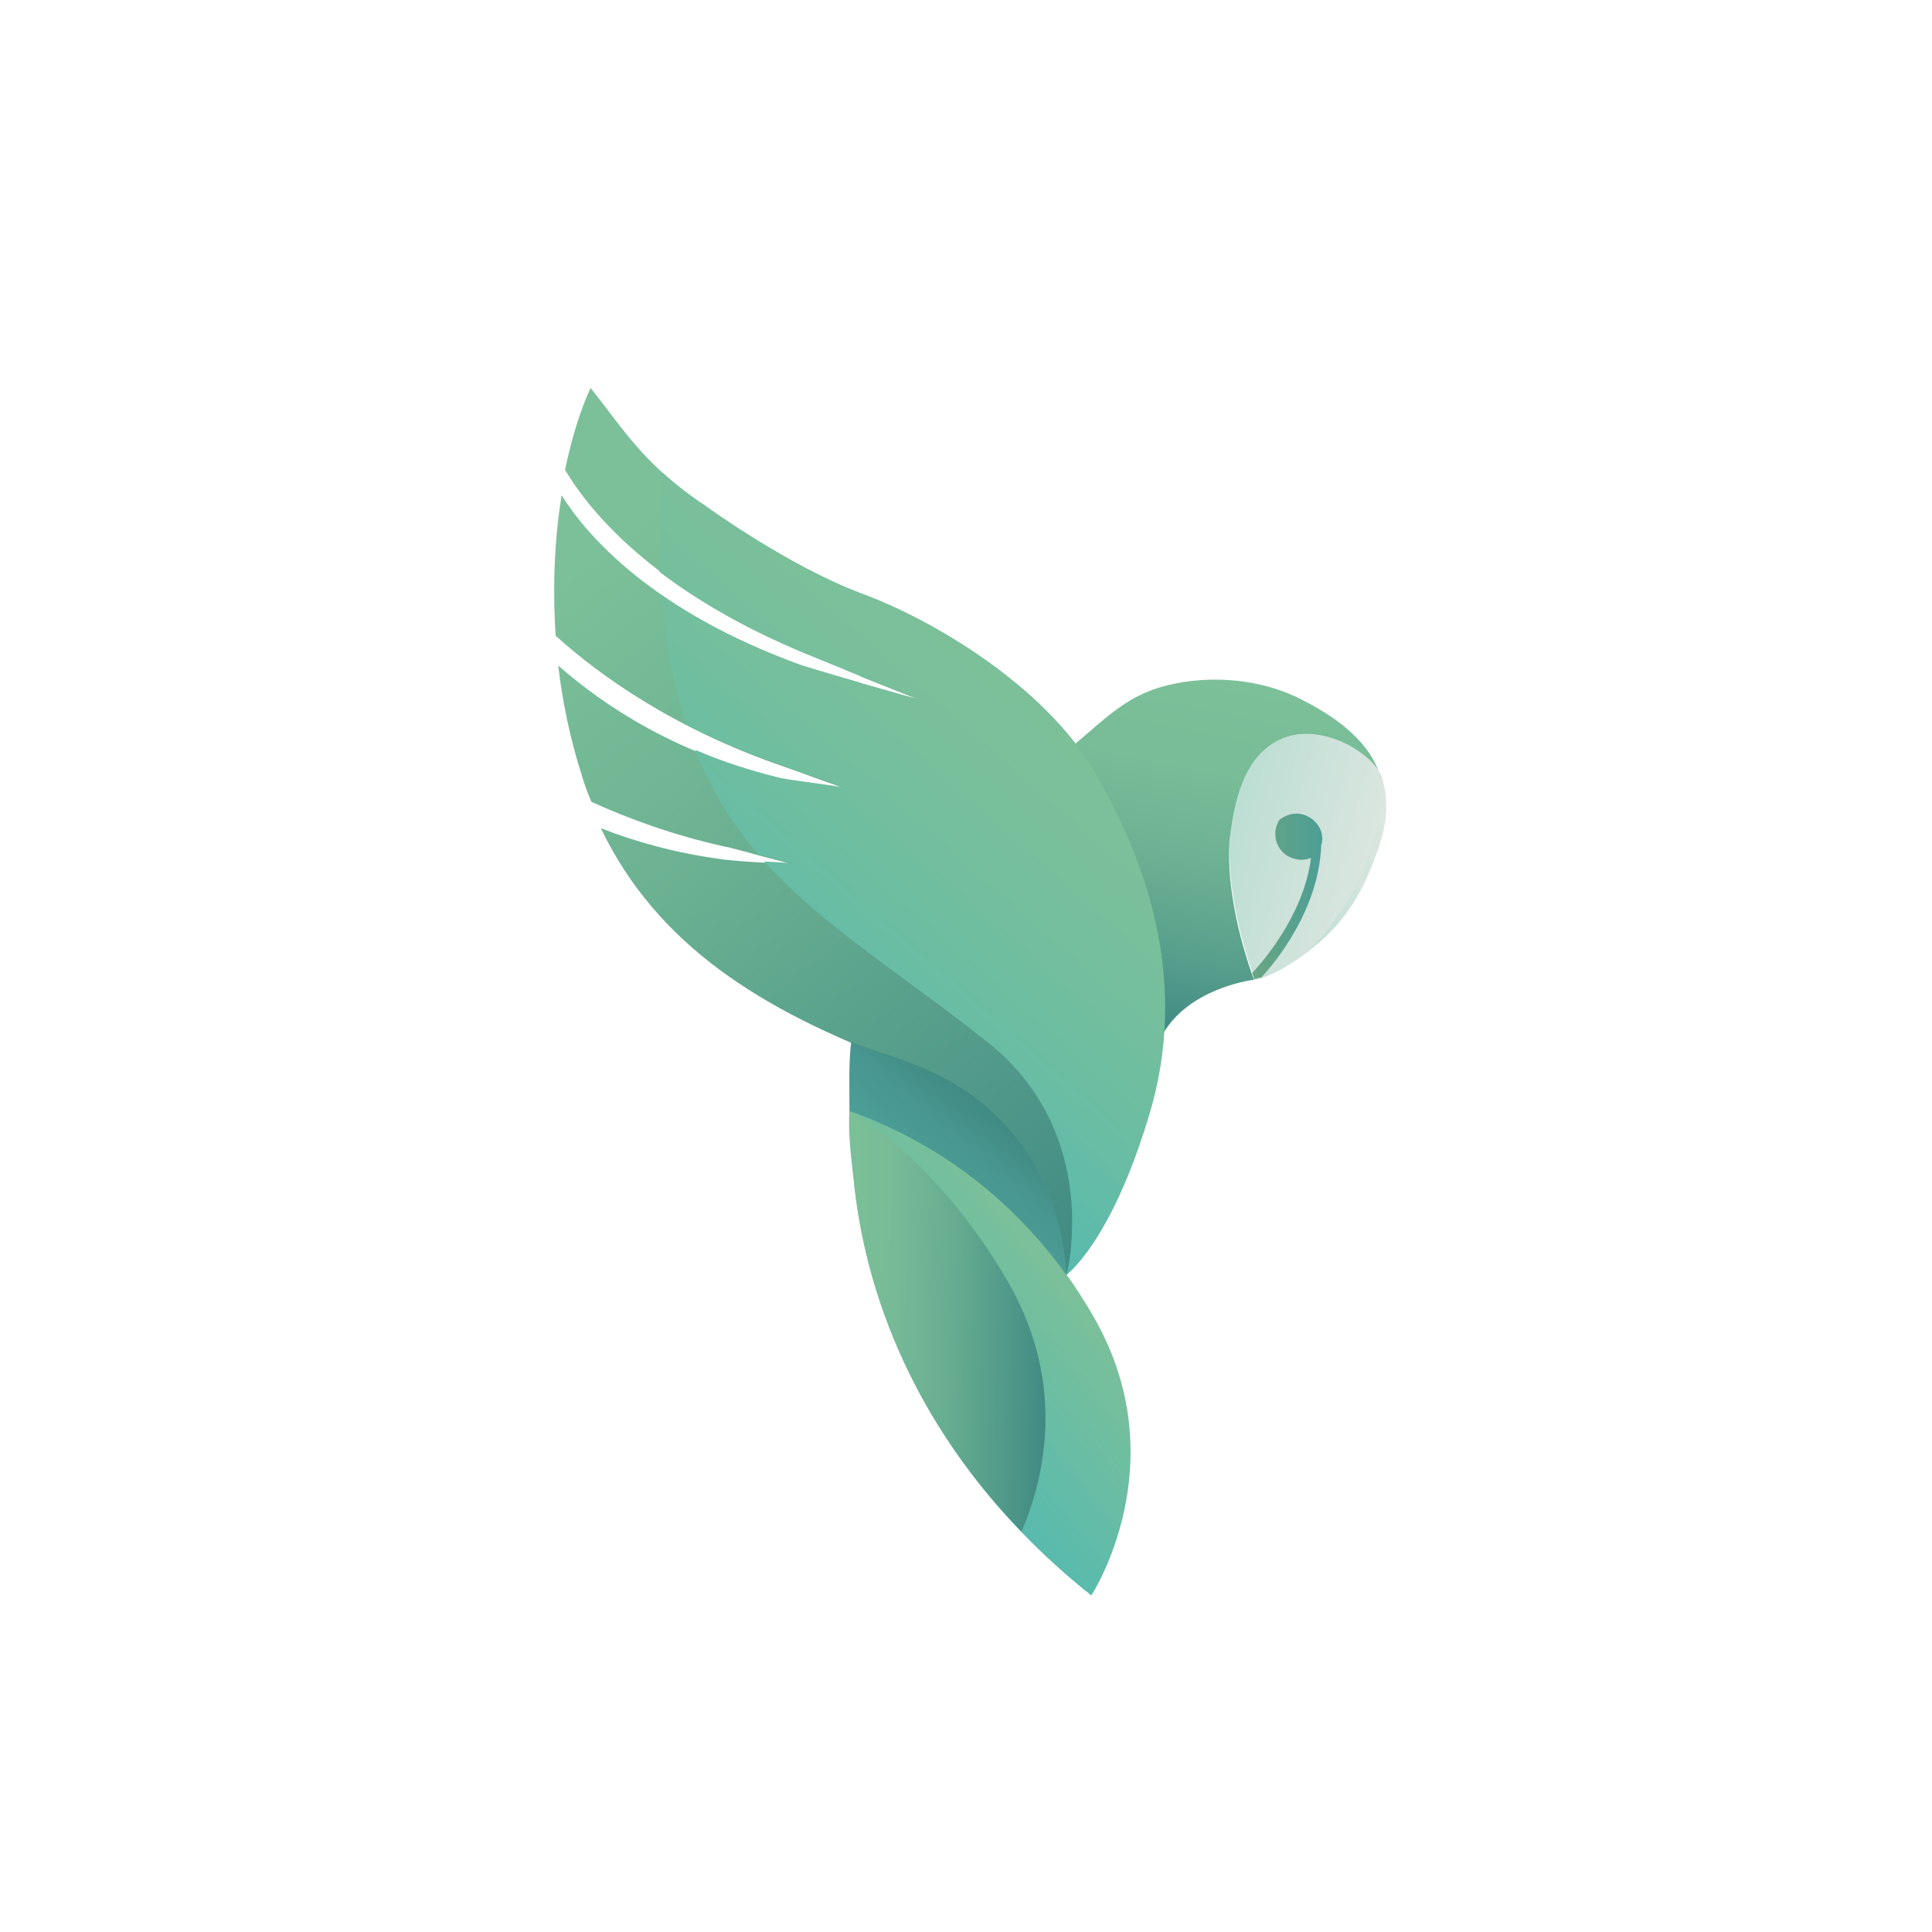
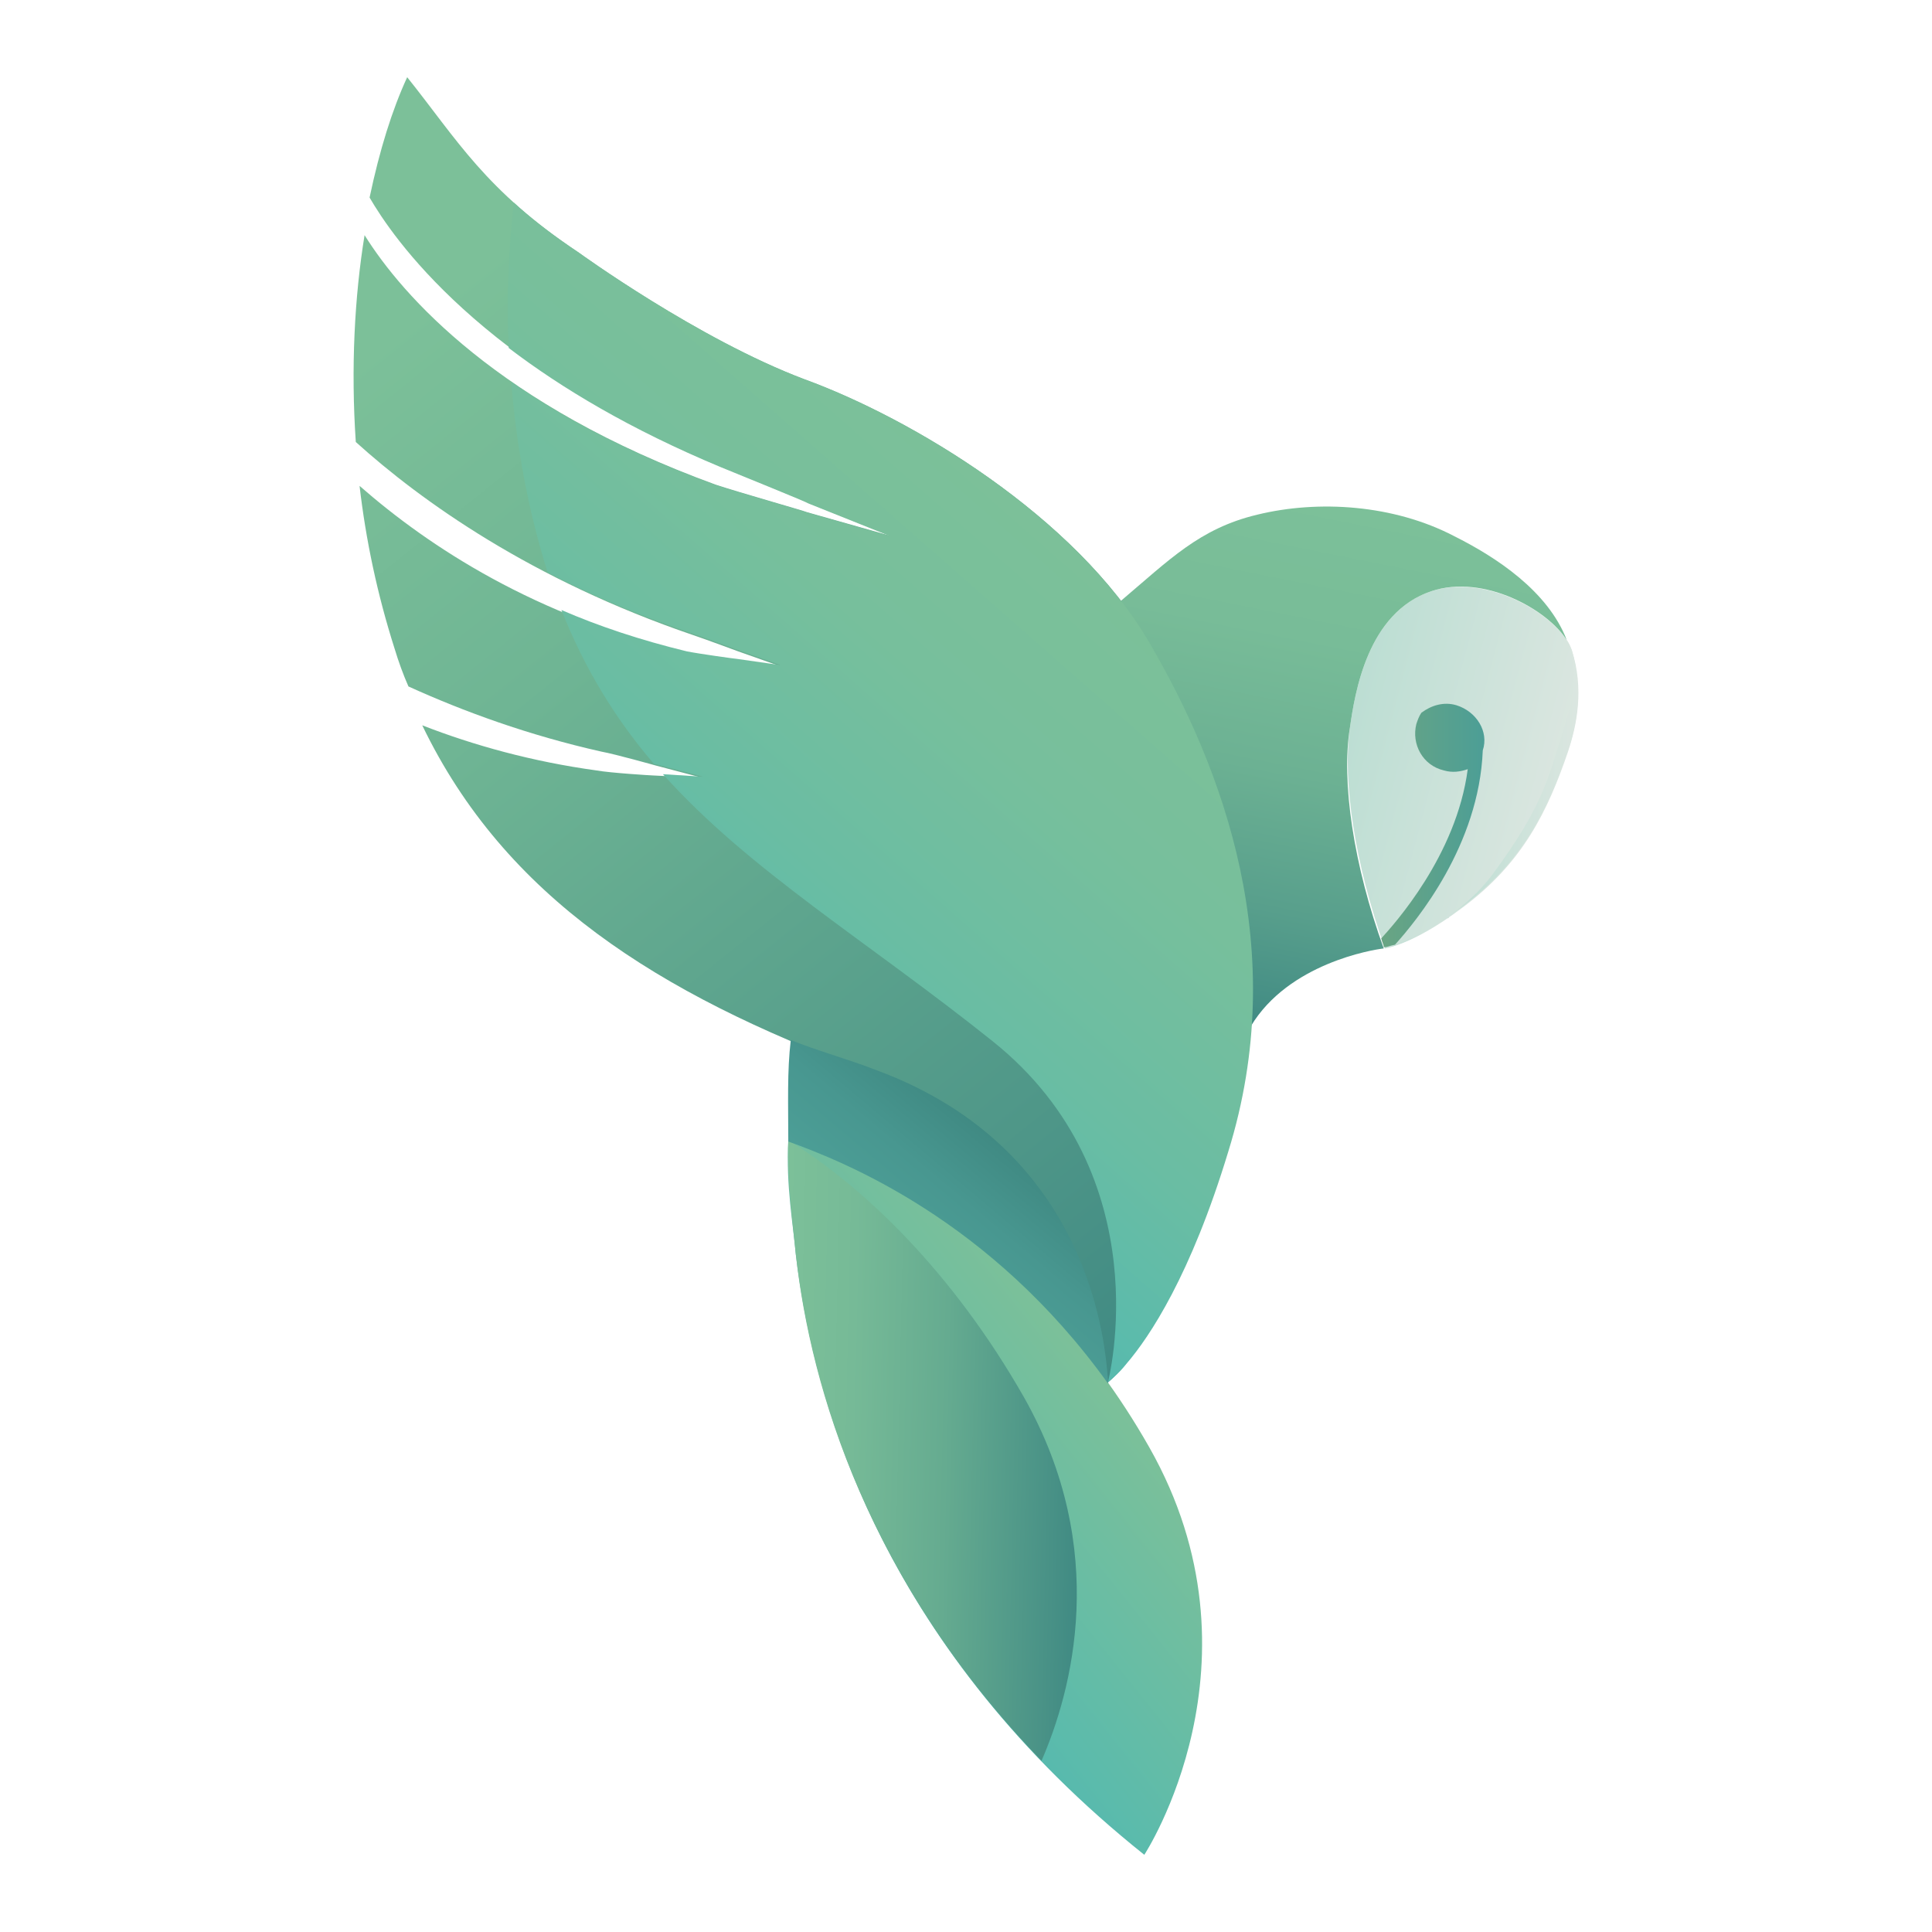
- <svg xmlns="http://www.w3.org/2000/svg" width="500" height="500" id="svg2" version="1.1">
+ <svg xmlns="http://www.w3.org/2000/svg" width="256" height="256" id="svg2" version="1.1">
  <defs id="defs4">
    <linearGradient id="SVGID_1_" gradientUnits="userSpaceOnUse" x1="369.026" y1="171.884" x2="441.687" y2="262.581">
      <stop offset="0.13" style="stop-color:#7CC099" id="stop46" />
      <stop offset="0.379" style="stop-color:#6FB594" id="stop48" />
      <stop offset="0.835" style="stop-color:#4E9688" id="stop50" />
      <stop offset="1" style="stop-color:#408A83" id="stop52" />
    </linearGradient>
    <linearGradient id="SVGID_2_" gradientUnits="userSpaceOnUse" x1="936.139" y1="154.453" x2="918.562" y2="154.453" gradientTransform="matrix(0.9669,0.2553,-0.2553,0.9669,-399.6603,-163.1002)">
      <stop offset="0" style="stop-color:#DBE6E0" id="stop61" />
      <stop offset="1" style="stop-color:#BCDED3" id="stop63" />
    </linearGradient>
    <linearGradient id="SVGID_3_" gradientUnits="userSpaceOnUse" x1="451.016" y1="201.949" x2="442.738" y2="243.378">
      <stop offset="0" style="stop-color:#7CC099" id="stop72" />
      <stop offset="0.257" style="stop-color:#78BC98" id="stop74" />
      <stop offset="0.516" style="stop-color:#6CB193" id="stop76" />
      <stop offset="0.777" style="stop-color:#589F8C" id="stop78" />
      <stop offset="1" style="stop-color:#408A83" id="stop80" />
    </linearGradient>
    <linearGradient id="SVGID_4_" gradientUnits="userSpaceOnUse" x1="457.624" y1="234.572" x2="457.476" y2="234.572">
      <stop offset="0" style="stop-color:#DBE6E0" id="stop87" />
      <stop offset="1" style="stop-color:#BCDED3" id="stop89" />
    </linearGradient>
    <linearGradient id="SVGID_5_" gradientUnits="userSpaceOnUse" x1="467.882" y1="223.493" x2="457.624" y2="223.493">
      <stop offset="0" style="stop-color:#DBE6E0" id="stop96" />
      <stop offset="1" style="stop-color:#BCDED3" id="stop98" />
    </linearGradient>
    <linearGradient id="SVGID_6_" gradientUnits="userSpaceOnUse" x1="457.476" y1="235.823" x2="452.437" y2="235.823">
      <stop offset="0" style="stop-color:#DBE6E0" id="stop105" />
      <stop offset="1" style="stop-color:#BCDED3" id="stop107" />
    </linearGradient>
    <linearGradient id="SVGID_7_" gradientUnits="userSpaceOnUse" x1="452.192" y1="227.279" x2="460.475" y2="227.279">
      <stop offset="0" style="stop-color:#6AA583" id="stop112" />
      <stop offset="1" style="stop-color:#4C9E96" id="stop114" />
    </linearGradient>
    <linearGradient id="SVGID_8_" gradientUnits="userSpaceOnUse" x1="473.171" y1="268.904" x2="455.235" y2="283.954" gradientTransform="matrix(0.9997,0.0227,-0.0227,0.9997,-36.4014,-7.9207)">
      <stop offset="0" style="stop-color:#7CC099" id="stop119" />
      <stop offset="1" style="stop-color:#57BAAE" id="stop121" />
    </linearGradient>
    <linearGradient id="SVGID_9_" gradientUnits="userSpaceOnUse" x1="447.131" y1="274.662" x2="470.952" y2="274.662" gradientTransform="matrix(0.9997,0.0227,-0.0227,0.9997,-36.4014,-7.9207)">
      <stop offset="0" style="stop-color:#7CC099" id="stop126" />
      <stop offset="0.233" style="stop-color:#76BA97" id="stop128" />
      <stop offset="0.548" style="stop-color:#65AB90" id="stop130" />
      <stop offset="0.911" style="stop-color:#489186" id="stop132" />
      <stop offset="1" style="stop-color:#408A83" id="stop134" />
    </linearGradient>
    <linearGradient id="SVGID_10_" gradientUnits="userSpaceOnUse" x1="415.215" y1="260.938" x2="422.051" y2="252.792">
      <stop offset="0" style="stop-color:#4C9E96" id="stop141" />
      <stop offset="0.486" style="stop-color:#489790" id="stop143" />
      <stop offset="1" style="stop-color:#408A83" id="stop145" />
    </linearGradient>
    <linearGradient id="SVGID_11_" gradientUnits="userSpaceOnUse" x1="425.606" y1="203.167" x2="393.748" y2="239.431">
      <stop offset="0" style="stop-color:#7CC099" id="stop152" />
      <stop offset="0.318" style="stop-color:#77BF9C" id="stop154" />
      <stop offset="0.676" style="stop-color:#6ABDA3" id="stop156" />
      <stop offset="1" style="stop-color:#57BAAE" id="stop158" />
    </linearGradient>
  </defs>
-   <g id="layer1" transform="translate(0,-552.3622)">
-     <g transform="matrix(2.203861,0,0,2.203861,-672.5033,283.6194)" id="g41">
+   <g id="layer1" transform="translate(-143.4179,-709.2735)">
+     <g transform="matrix(1.661077,0,0,1.661077,-424.7002,441.2728)" id="g41">
      <g id="g43">
        <linearGradient id="linearGradient3548" gradientUnits="userSpaceOnUse" x1="369.026" y1="171.884" x2="441.687" y2="262.581">
          <stop offset="0.13" style="stop-color:#7CC099" id="stop3550" />
          <stop offset="0.379" style="stop-color:#6FB594" id="stop3552" />
          <stop offset="0.835" style="stop-color:#4E9688" id="stop3554" />
          <stop offset="1" style="stop-color:#408A83" id="stop3556" />
        </linearGradient>
        <path style="fill:url(#SVGID_1_)" d="m 433.7,212.6 c -5.9,-10.1 -19,-17.9 -27.5,-21 -8.5,-3.2 -18,-10.1 -18,-10.1 -7.5,-5 -9.7,-9 -13.7,-14 -1.2,2.6 -2.2,5.8 -3,9.6 1.8,3.1 8.7,13.4 28.1,21.5 1.7,0.7 6.9,2.8 7,2.9 l 6.5,2.6 -6.7,-1.9 c -0.2,-0.1 -5.5,-1.6 -7.3,-2.2 -17.3,-6.3 -25,-15.1 -28,-19.9 -0.8,4.9 -1.1,10.6 -0.7,16.5 5.2,4.7 14,11 26.9,15.4 0.9,0.3 3.6,1.3 3.6,1.3 l 3.4,1.2 -3.5,-0.5 c -0.1,0 -3,-0.4 -4,-0.6 -12.1,-2.9 -20.5,-8.4 -26.1,-13.3 0.5,4.3 1.4,8.6 2.8,13 0.3,1 0.7,2.1 1.1,3 4.4,2 9.6,3.9 15.4,5.2 1.1,0.2 4.3,1.1 4.3,1.1 l 3.8,1 -4,-0.2 c -0.1,0 -3.4,-0.2 -4.5,-0.4 -5.1,-0.7 -9.8,-2 -13.9,-3.6 6.6,13.7 18.8,21.4 35.2,27.5 18.7,7 19.4,25 19.4,25 0,0 5.1,-3.8 9.6,-18.4 5.1,-16.2 -0.3,-30.6 -6.2,-40.7 z" id="path54" />
      </g>
      <g id="g56">
        <g id="g58">
          <linearGradient id="linearGradient3561" gradientUnits="userSpaceOnUse" x1="936.139" y1="154.453" x2="918.562" y2="154.453" gradientTransform="matrix(0.9669,0.2553,-0.2553,0.9669,-399.6603,-163.1002)">
            <stop offset="0" style="stop-color:#DBE6E0" id="stop3563" />
            <stop offset="1" style="stop-color:#BCDED3" id="stop3565" />
          </linearGradient>
          <path style="fill:url(#SVGID_2_)" d="m 458.6,233.8 c 4.9,-3.6 6.9,-7.8 8.5,-12.5 0.7,-2.1 1.3,-5 0.3,-8.1 -0.8,-2.5 -6.5,-6.2 -11.2,-4.7 -5.1,1.7 -6.1,8.1 -6.5,10.9 -0.6,4.3 0.4,10.9 2.8,17.6 -0.1,0 2.1,-0.2 6.1,-3.2 z" id="path65" />
        </g>
        <g id="g67">
          <g id="g69">
            <linearGradient id="linearGradient3570" gradientUnits="userSpaceOnUse" x1="451.016" y1="201.949" x2="442.738" y2="243.378">
              <stop offset="0" style="stop-color:#7CC099" id="stop3572" />
              <stop offset="0.257" style="stop-color:#78BC98" id="stop3574" />
              <stop offset="0.516" style="stop-color:#6CB193" id="stop3576" />
              <stop offset="0.777" style="stop-color:#589F8C" id="stop3578" />
              <stop offset="1" style="stop-color:#408A83" id="stop3580" />
            </linearGradient>
            <path style="fill:url(#SVGID_3_)" d="m 449.7,219.4 c 0.4,-2.8 1.4,-9.2 6.5,-10.9 4.2,-1.4 9.3,1.5 10.8,3.9 -1.5,-3.9 -5.6,-6.6 -9,-8.3 -4.8,-2.5 -10.8,-2.9 -15.7,-1.7 -4.6,1.1 -7,3.6 -10.9,6.9 0.8,1.1 1.6,2.2 2.2,3.3 4.6,8 9,18.6 8.2,30.6 3,-5 9.7,-6.1 10.6,-6.2 -2.4,-6.6 -3.4,-13.3 -2.7,-17.6 z" id="path82" />
          </g>
          <g id="g84">
            <linearGradient id="linearGradient3584" gradientUnits="userSpaceOnUse" x1="457.624" y1="234.572" x2="457.476" y2="234.572">
              <stop offset="0" style="stop-color:#DBE6E0" id="stop3586" />
              <stop offset="1" style="stop-color:#BCDED3" id="stop3588" />
            </linearGradient>
            <path style="fill:url(#SVGID_4_)" d="m 457.6,234.5 c -0.1,0 -0.1,0.1 -0.1,0.1 0,0 0.1,0 0.1,-0.1 z" id="path91" />
          </g>
          <g id="g93">
            <linearGradient id="linearGradient3592" gradientUnits="userSpaceOnUse" x1="467.882" y1="223.493" x2="457.624" y2="223.493">
              <stop offset="0" style="stop-color:#DBE6E0" id="stop3594" />
              <stop offset="1" style="stop-color:#BCDED3" id="stop3596" />
            </linearGradient>
            <path style="fill:url(#SVGID_5_)" d="m 467.4,213.2 c -0.1,-0.2 -0.2,-0.5 -0.4,-0.8 0.7,1.7 0.8,3.7 0.1,5.9 -1.5,4.9 -1.8,7.1 -6.1,12.9 -1,1.3 -2.2,2.4 -3.4,3.2 0.3,-0.2 0.6,-0.4 1,-0.7 4.9,-3.6 6.9,-7.8 8.5,-12.5 0.7,-2 1.2,-4.9 0.3,-8 z" id="path100" />
          </g>
          <g id="g102">
            <linearGradient id="linearGradient3600" gradientUnits="userSpaceOnUse" x1="457.476" y1="235.823" x2="452.437" y2="235.823">
              <stop offset="0" style="stop-color:#DBE6E0" id="stop3602" />
              <stop offset="1" style="stop-color:#BCDED3" id="stop3604" />
            </linearGradient>
            <path style="fill:url(#SVGID_6_)" d="m 452.4,237 c 0,0 0,0 0,0 0,0 1.8,-0.2 5,-2.4 -2.5,1.7 -4.9,2.4 -4.9,2.4 0,0 0,0 -0.1,0 z" id="path109" />
          </g>
        </g>
        <linearGradient id="linearGradient3607" gradientUnits="userSpaceOnUse" x1="452.192" y1="227.279" x2="460.475" y2="227.279">
          <stop offset="0" style="stop-color:#6AA583" id="stop3609" />
          <stop offset="1" style="stop-color:#4C9E96" id="stop3611" />
        </linearGradient>
        <path style="fill:url(#SVGID_7_)" d="m 458.2,217.6 c -1,-0.3 -2,0 -2.8,0.6 -0.2,0.3 -0.3,0.6 -0.4,0.9 -0.4,1.6 0.5,3.3 2.2,3.7 0.7,0.2 1.3,0.1 1.9,-0.1 -0.9,6.9 -5.9,12.4 -6.9,13.5 0.1,0.4 0.2,0.5 0.2,0.7 0.3,0 0.4,-0.1 0.9,-0.2 1.7,-1.9 6.7,-7.9 7,-15.5 0.5,-1.5 -0.5,-3.1 -2.1,-3.6 z" id="path116" />
      </g>
      <linearGradient id="linearGradient3614" gradientUnits="userSpaceOnUse" x1="473.171" y1="268.904" x2="455.235" y2="283.954" gradientTransform="matrix(0.9997,0.0227,-0.0227,0.9997,-36.4014,-7.9207)">
        <stop offset="0" style="stop-color:#7CC099" id="stop3616" />
        <stop offset="1" style="stop-color:#57BAAE" id="stop3618" />
      </linearGradient>
      <path style="fill:url(#SVGID_8_)" d="m 405.5,261.4 c 1.5,12.7 7.5,31.7 27.8,47.9 0,0 10.1,-15.4 0.4,-32.5 -9.7,-17.1 -23.8,-22.7 -28.8,-24.5 -0.2,3.6 0.4,6.8 0.6,9.1 z" id="path123" />
      <linearGradient id="linearGradient3621" gradientUnits="userSpaceOnUse" x1="447.131" y1="274.662" x2="470.952" y2="274.662" gradientTransform="matrix(0.9997,0.0227,-0.0227,0.9997,-36.4014,-7.9207)">
        <stop offset="0" style="stop-color:#7CC099" id="stop3623" />
        <stop offset="0.233" style="stop-color:#76BA97" id="stop3625" />
        <stop offset="0.548" style="stop-color:#65AB90" id="stop3627" />
        <stop offset="0.911" style="stop-color:#489186" id="stop3629" />
        <stop offset="1" style="stop-color:#408A83" id="stop3631" />
      </linearGradient>
      <path style="fill:url(#SVGID_9_)" d="m 423.7,272.8 c -5.7,-10 -12.8,-16.8 -18.8,-20.5 -0.1,3.2 0.4,7 0.6,9.1 1.2,10.8 5.8,26.1 19.6,40.4 2.4,-5.5 5.5,-16.8 -1.4,-29 z" id="path136" />
      <g id="g138">
        <linearGradient id="linearGradient3635" gradientUnits="userSpaceOnUse" x1="415.215" y1="260.938" x2="422.051" y2="252.792">
          <stop offset="0" style="stop-color:#4C9E96" id="stop3637" />
          <stop offset="0.486" style="stop-color:#489790" id="stop3639" />
          <stop offset="1" style="stop-color:#408A83" id="stop3641" />
        </linearGradient>
        <path style="fill:url(#SVGID_10_)" d="m 411.9,246.7 c -2,-0.8 -4.9,-1.6 -6.8,-2.4 -0.3,2.5 -0.2,5.1 -0.2,8.1 4.4,1.6 16.1,6.2 25.5,19.3 0,-0.1 0,-0.2 0,-0.3 -0.2,-2.3 -1.1,-18.3 -18.5,-24.7 z" id="path147" />
      </g>
      <g id="g149">
        <linearGradient id="linearGradient3645" gradientUnits="userSpaceOnUse" x1="425.606" y1="203.167" x2="393.748" y2="239.431">
          <stop offset="0" style="stop-color:#7CC099" id="stop3647" />
          <stop offset="0.318" style="stop-color:#77BF9C" id="stop3649" />
          <stop offset="0.676" style="stop-color:#6ABDA3" id="stop3651" />
          <stop offset="1" style="stop-color:#57BAAE" id="stop3653" />
        </linearGradient>
        <path style="fill:url(#SVGID_11_)" d="m 433.7,212.6 c -5.9,-10.1 -19,-17.9 -27.5,-21 -8.5,-3.2 -18,-10.1 -18,-10.1 -2.1,-1.4 -3.8,-2.7 -5.2,-4 -0.4,3.6 -0.6,7.5 -0.4,11.6 4.2,3.2 9.7,6.5 16.9,9.5 1.7,0.7 6.9,2.8 7,2.9 l 6.5,2.6 -6.7,-1.9 c -0.2,-0.1 -5.5,-1.6 -7.3,-2.2 -6.8,-2.5 -12.1,-5.3 -16.2,-8.2 0.4,5 1.3,10.1 2.9,15.2 3.4,1.8 7.2,3.4 11.6,4.9 0.9,0.3 3.6,1.3 3.6,1.3 l 3.4,1.2 -3.5,-0.5 c -0.1,0 -3,-0.4 -4,-0.6 -3.7,-0.9 -7,-2 -10,-3.3 1.9,4.8 4.4,8.8 7.4,12.3 0.1,0 0.1,0 0.1,0 l 3.8,1 -3.2,-0.2 c 6.9,7.7 16.3,13.3 26.3,21.3 13.5,10.8 9.2,27.2 9.2,27.2 0,0 0.8,-0.6 1.5,-1.5 1.8,-2.1 5.1,-7 8.1,-16.9 5,-16.1 -0.4,-30.5 -6.3,-40.6 z" id="path160" />
      </g>
    </g>
  </g>
</svg>
